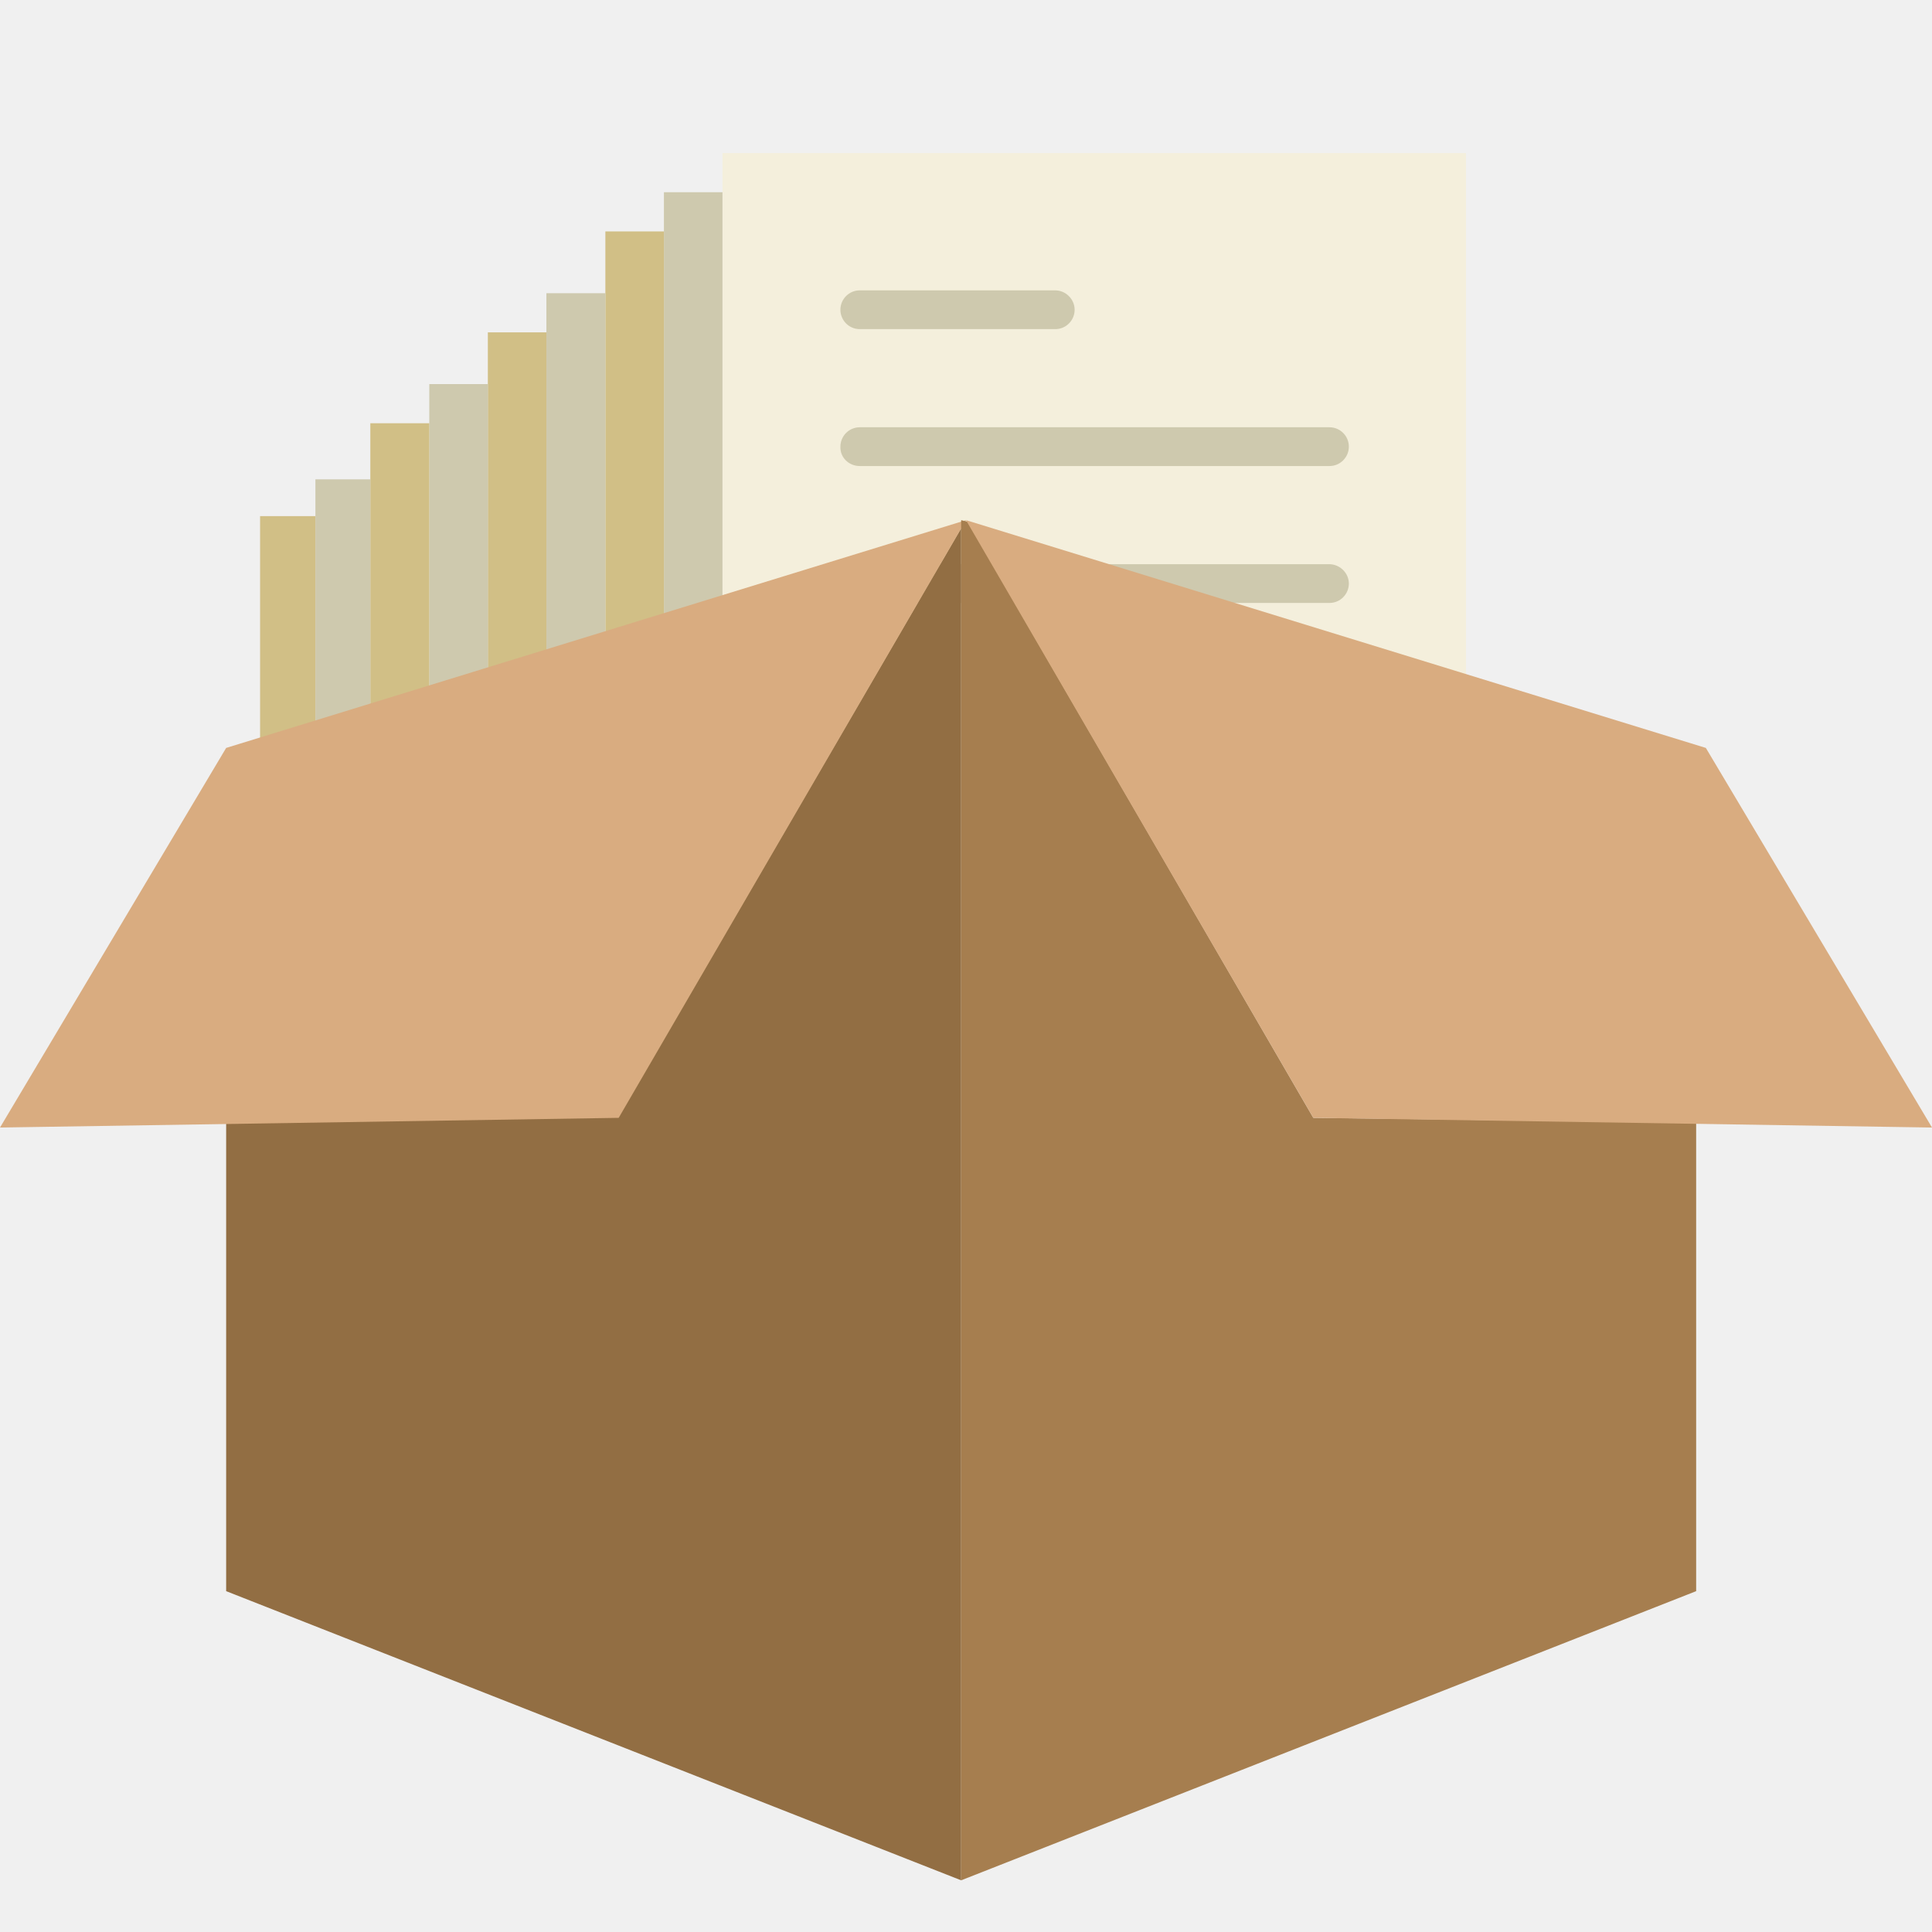
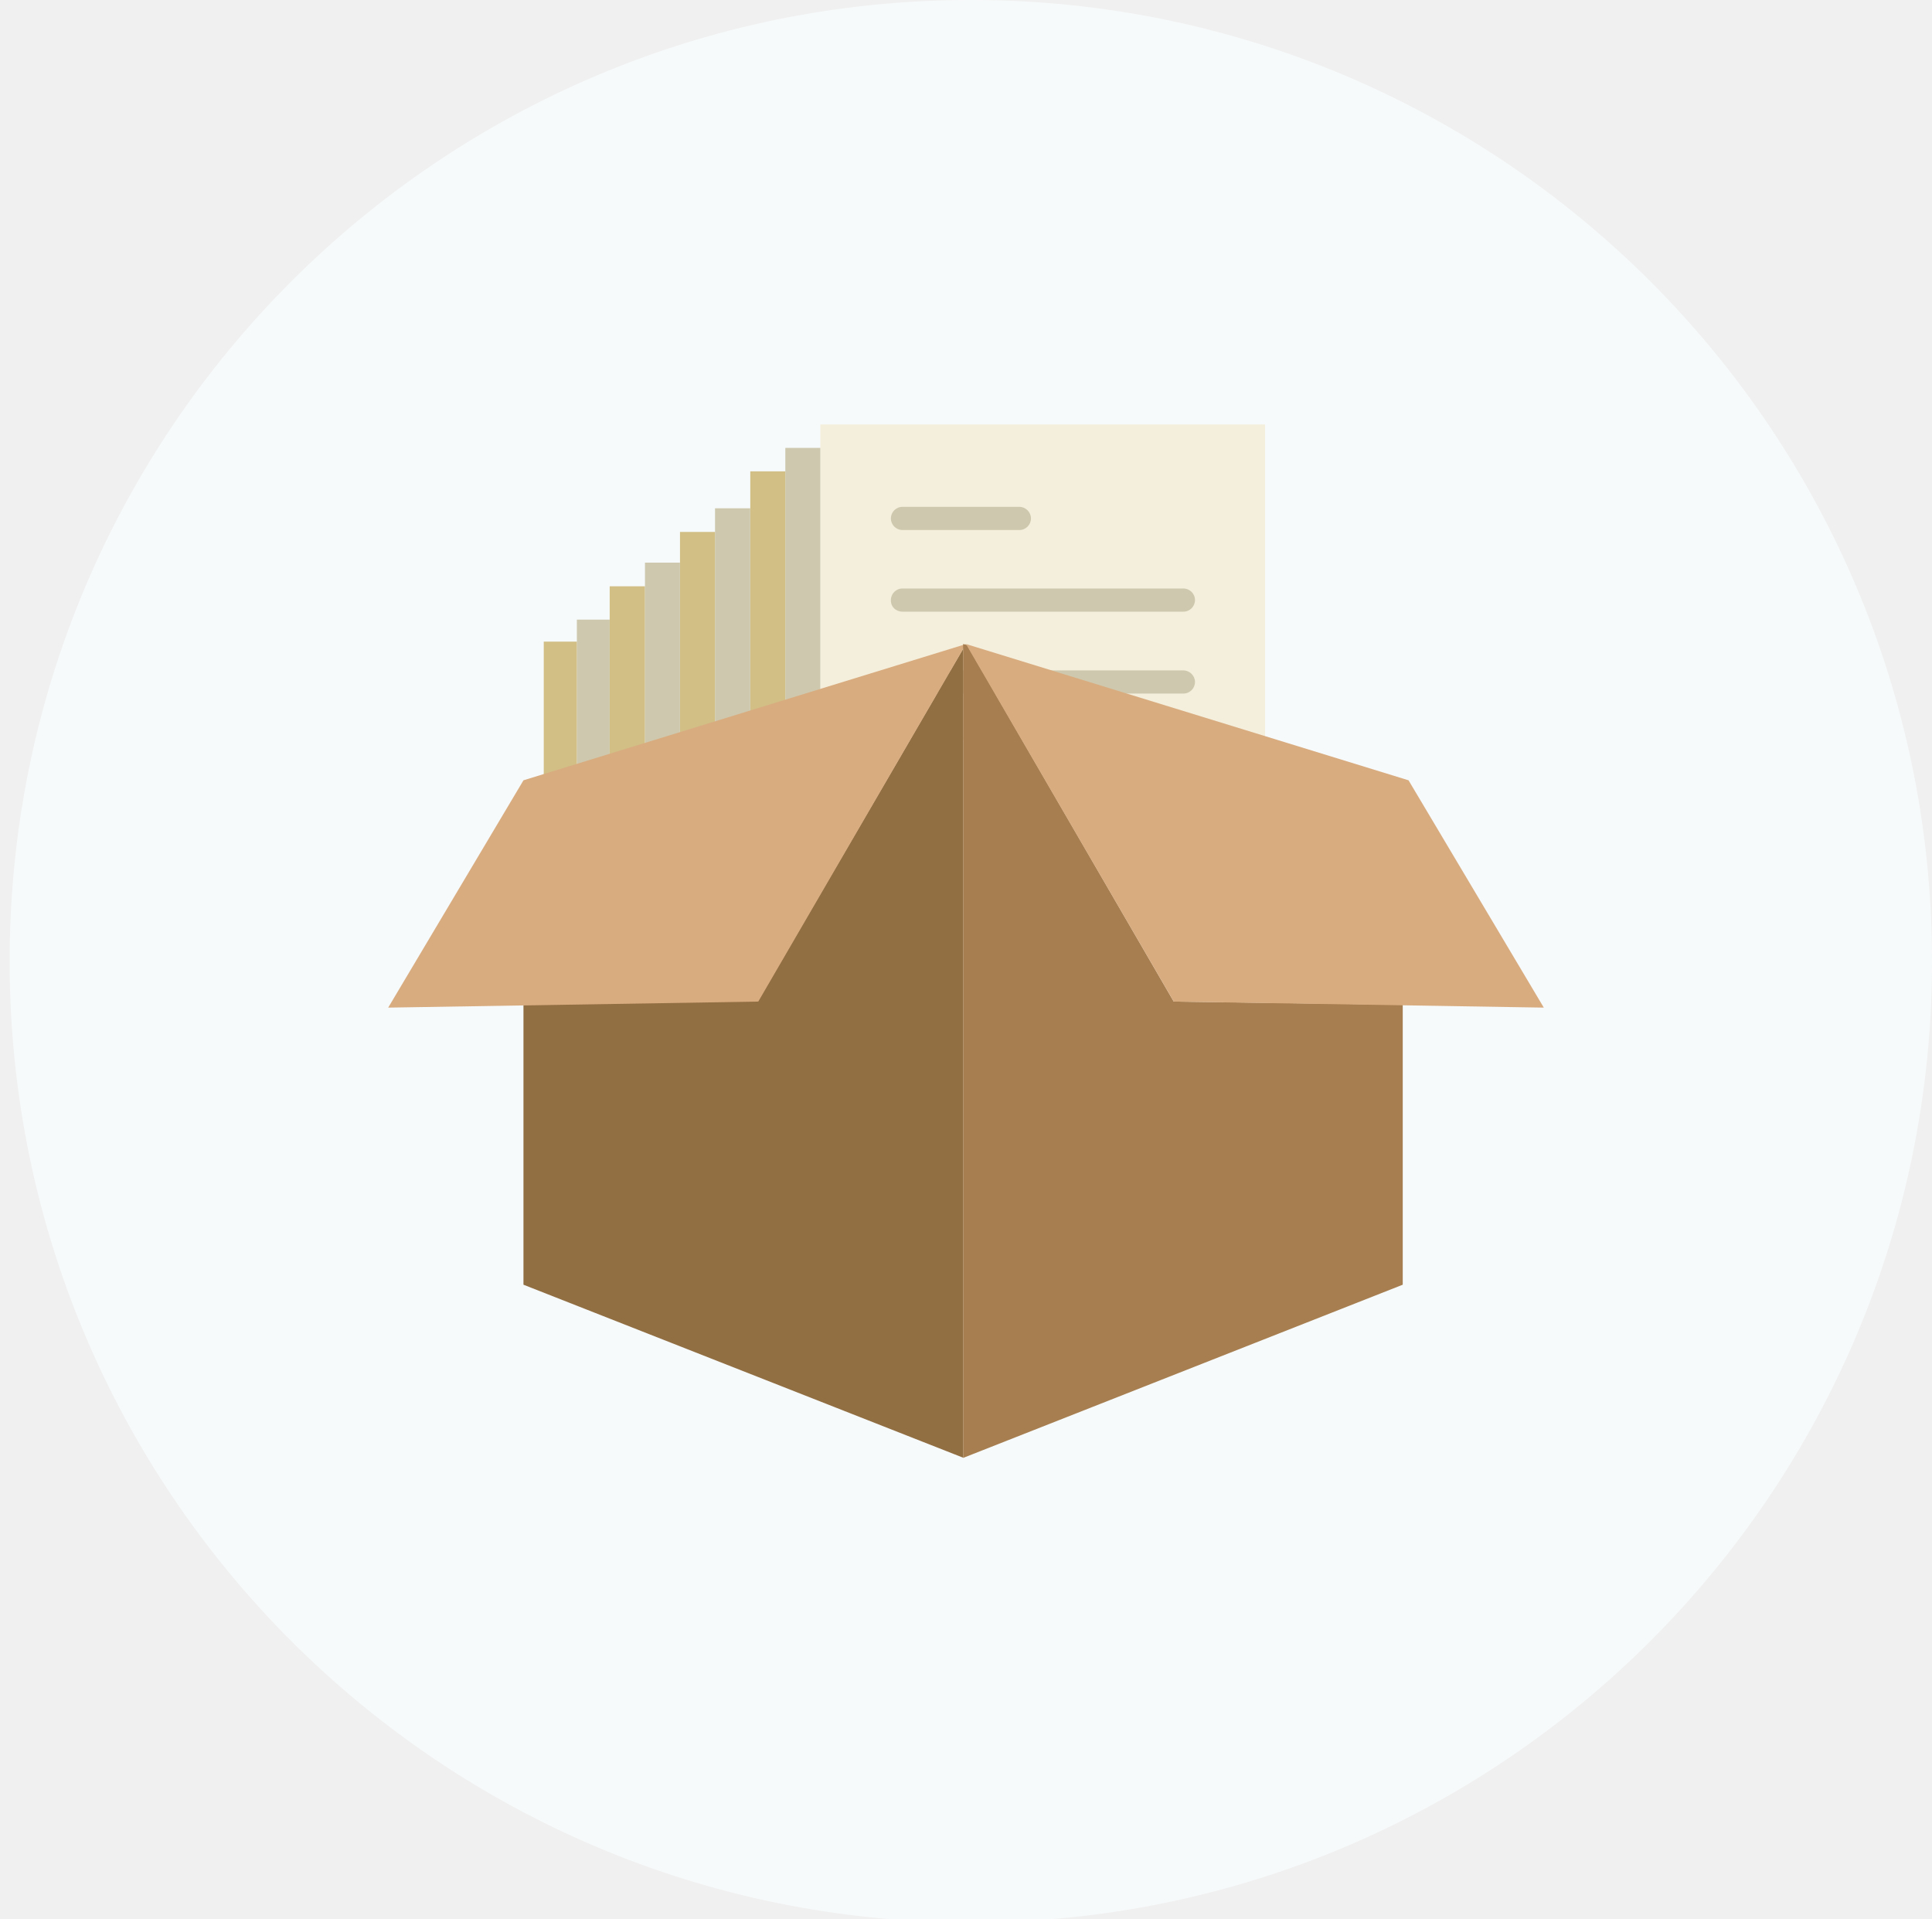
- <svg xmlns="http://www.w3.org/2000/svg" version="1.1" id="Capa_1" x="0px" y="0px" viewBox="0 0 478.4 478.4" style="enable-background:new 0 0 478.4 478.4;" xml:space="preserve">
+ <svg xmlns="http://www.w3.org/2000/svg" version="1.1" id="Capa_1" x="0px" y="0px" viewBox="0 0 799.8 794.2" style="enable-background:new 0 0 799.8 794.2;" xml:space="preserve">
  <style type="text/css">
- 	.st0{display:none;fill:#EFCE4A;}
- 	.st1{display:none;fill:#EBBA16;}
- 	.st2{fill:#F4EFDC;}
- 	.st3{fill:#CEC9AE;}
- 	.st4{fill:#D1BF86;}
- 	.st5{fill:#926E43;}
- 	.st6{fill:#D9AC80;}
- 	.st7{fill:#A67E4F;}
- 	.st8{display:none;fill:#F4EFDC;}
+ 	.st0{display:none;fill:#FFFFFF;stroke:#000000;stroke-miterlimit:10;}
+ 	.st1{fill:#F7FAFB;}
+ 	.st2{display:none;fill:#EFCE4A;}
+ 	.st3{display:none;fill:#EBBA16;}
+ 	.st4{fill:#F4EFDC;}
+ 	.st5{fill:#CEC9AE;}
+ 	.st6{fill:#D1BF86;}
+ 	.st7{fill:#926E43;}
+ 	.st8{fill:#D9AC80;}
+ 	.st9{fill:#A67E4F;}
+ 	.st10{display:none;fill:#F4EFDC;}
</style>
+   <circle class="st0" cx="343" cy="357.2" r="316.4" />
+   <circle class="st1" cx="401.9" cy="397.9" r="397.9" />
  <g>
-     <path class="st0" d="M354.9,318.9H138.1c-5,0-8.6-4.7-7.3-9.6l49.3-135c0.9-3.3,3.9-5.6,7.3-5.6h216.8c5,0,7.3,4.8,7.3,9.6   l-49.3,135C361.4,316.6,358.4,318.9,354.9,318.9z" />
-     <path class="st1" d="M374,125.1h-11v43.6h19.4v-35.2C382.4,128.9,378.7,125.1,374,125.1z" />
-     <path class="st1" d="M149.9,91.2h-11c-4.6,0-8.4,3.8-8.4,8.4v207c0.3,0,0.7,0,1,0l18.4-50.1V91.2z" />
-     <path class="st2" d="M180,174.3c0.9-3.3,3.9-5.6,7.3-5.6h9.7h166v-58.1V37.9h-72.7H178.9v139.3L180,174.3z" />
    <g>
-       <path class="st3" d="M212.9,115.4h116.3c2.7,0,4.8-2.2,4.8-4.8c0-2.7-2.2-4.8-4.8-4.8H212.9c-2.7,0-4.8,2.2-4.8,4.8    C208,113.3,210.2,115.4,212.9,115.4z" />
-       <path class="st3" d="M212.9,81.5h48.4c2.7,0,4.8-2.2,4.8-4.8s-2.2-4.8-4.8-4.8h-48.4c-2.7,0-4.8,2.2-4.8,4.8    S210.2,81.5,212.9,81.5z" />
-       <path class="st3" d="M329.1,139.7H212.9c-2.7,0-4.8,2.2-4.8,4.8s2.2,4.8,4.8,4.8h116.3c2.7,0,4.8-2.2,4.8-4.8    S331.8,139.7,329.1,139.7z" />
+       <path class="st2" d="M515.6,456.8H298.8c-5,0-8.6-4.7-7.3-9.6l49.3-135c0.9-3.3,3.9-5.6,7.3-5.6h216.8c5,0,7.3,4.8,7.3,9.6    l-49.3,135C522.1,454.5,519.1,456.8,515.6,456.8z" />
+       <path class="st3" d="M534.7,263h-11v43.6h19.4v-35.2C543.1,266.8,539.4,263,534.7,263z" />
+       <path class="st3" d="M310.6,229.1h-11c-4.6,0-8.4,3.8-8.4,8.4v207c0.3,0,0.7,0,1,0l18.4-50.1V229.1z" />
+       <path class="st4" d="M340.7,312.1c0.9-3.3,3.9-5.6,7.3-5.6h9.7h166v-58.1v-72.7H451H339.6v139.3L340.7,312.1z" />
+       <g>
+         <path class="st5" d="M373.6,253.2h116.3c2.7,0,4.8-2.2,4.8-4.8c0-2.7-2.2-4.8-4.8-4.8H373.6c-2.7,0-4.8,2.2-4.8,4.8     C368.7,251.2,370.9,253.2,373.6,253.2z" />
+         <path class="st5" d="M373.6,219.4H422c2.7,0,4.8-2.2,4.8-4.8s-2.2-4.8-4.8-4.8h-48.4c-2.7,0-4.8,2.2-4.8,4.8     S370.9,219.4,373.6,219.4z" />
+         <path class="st5" d="M489.8,277.5H373.6c-2.7,0-4.8,2.2-4.8,4.8s2.2,4.8,4.8,4.8h116.3c2.7,0,4.8-2.2,4.8-4.8     S492.5,277.5,489.8,277.5z" />
+       </g>
+       <polygon class="st5" points="339.6,315.1 339.6,185.4 325.1,185.4 325.1,355   " />
+       <polygon class="st6" points="325.1,355 325.1,195.1 310.6,195.1 310.6,394.9   " />
+       <polygon class="st5" points="310.6,340 310.6,210.4 296,210.4 296,380   " />
+       <polygon class="st6" points="296,380 296,220.2 281.5,220.2 281.5,419.8   " />
+       <polygon class="st5" points="281.5,362.6 281.5,232.9 267,232.9 267,402.5   " />
+       <polygon class="st6" points="267,402.5 267,242.7 252.4,242.7 252.4,442.4   " />
+       <polygon class="st5" points="252.4,378.5 252.4,256.5 238.8,256.5 238.8,415.9   " />
+       <polygon class="st6" points="238.8,415.9 238.8,265.6 225.1,265.6 225.1,453.4   " />
    </g>
-     <polygon class="st3" points="178.9,177.3 178.9,47.6 164.4,47.6 164.4,217.1  " />
-     <polygon class="st4" points="164.4,217.1 164.4,57.3 149.9,57.3 149.9,257  " />
-     <polygon class="st3" points="149.9,202.2 149.9,72.6 135.3,72.6 135.3,242.1  " />
-     <polygon class="st4" points="135.3,242.1 135.3,82.3 120.8,82.3 120.8,281.9  " />
-     <polygon class="st3" points="120.8,224.8 120.8,95.1 106.3,95.1 106.3,264.6  " />
-     <polygon class="st4" points="106.3,264.6 106.3,104.8 91.7,104.8 91.7,304.5  " />
-     <polygon class="st3" points="91.7,240.6 91.7,118.7 78.1,118.7 78.1,278  " />
-     <polygon class="st4" points="78.1,278 78.1,127.8 64.4,127.8 64.4,315.5  " />
+     <g>
+       <path class="st7" d="M398.7,268.6v334.8l-182-71.6v-116l97.2-1.6L398.7,268.6z M398.7,266.6L398.7,266.6l-182,56.4L398.7,266.6z" />
+       <polygon class="st8" points="313.9,414.6 399.9,266.6 216.7,323 160.7,417.1   " />
+       <polygon class="st9" points="398.7,266.6 398.7,603.5 580.7,531.8 580.7,415.9 485.9,414.6 400.3,267   " />
+       <polygon class="st8" points="485.9,414.6 399.9,266.6 583.1,323 639.1,417.1   " />
+     </g>
  </g>
-   <g>
-     <path class="st5" d="M238,130.8v334.8L56,394V278l97.2-1.6L238,130.8z M238,128.8L238,128.8L56,185.2L238,128.8z" />
-     <polygon class="st6" points="153.2,276.8 239.2,128.8 56,185.2 0,279.2  " />
-     <polygon class="st7" points="238,128.8 238,465.6 420,394 420,278 325.2,276.8 239.6,129.2  " />
-     <polygon class="st6" points="325.2,276.8 239.2,128.8 422.4,185.2 478.4,279.2  " />
-   </g>
-   <path class="st8" d="M238,129.2c0,0,0.7-0.2,3.2,0.4l6.5,1.8l158.7,48.9V75V6.6h-68.3H233.3v124L238,129.2z" />
+   <path class="st10" d="M349.6,240.8c0,0,0.7-0.2,3.2,0.4l6.5,1.8L518,291.9V186.6v-68.4h-68.3H344.9v124L349.6,240.8z" />
</svg>
